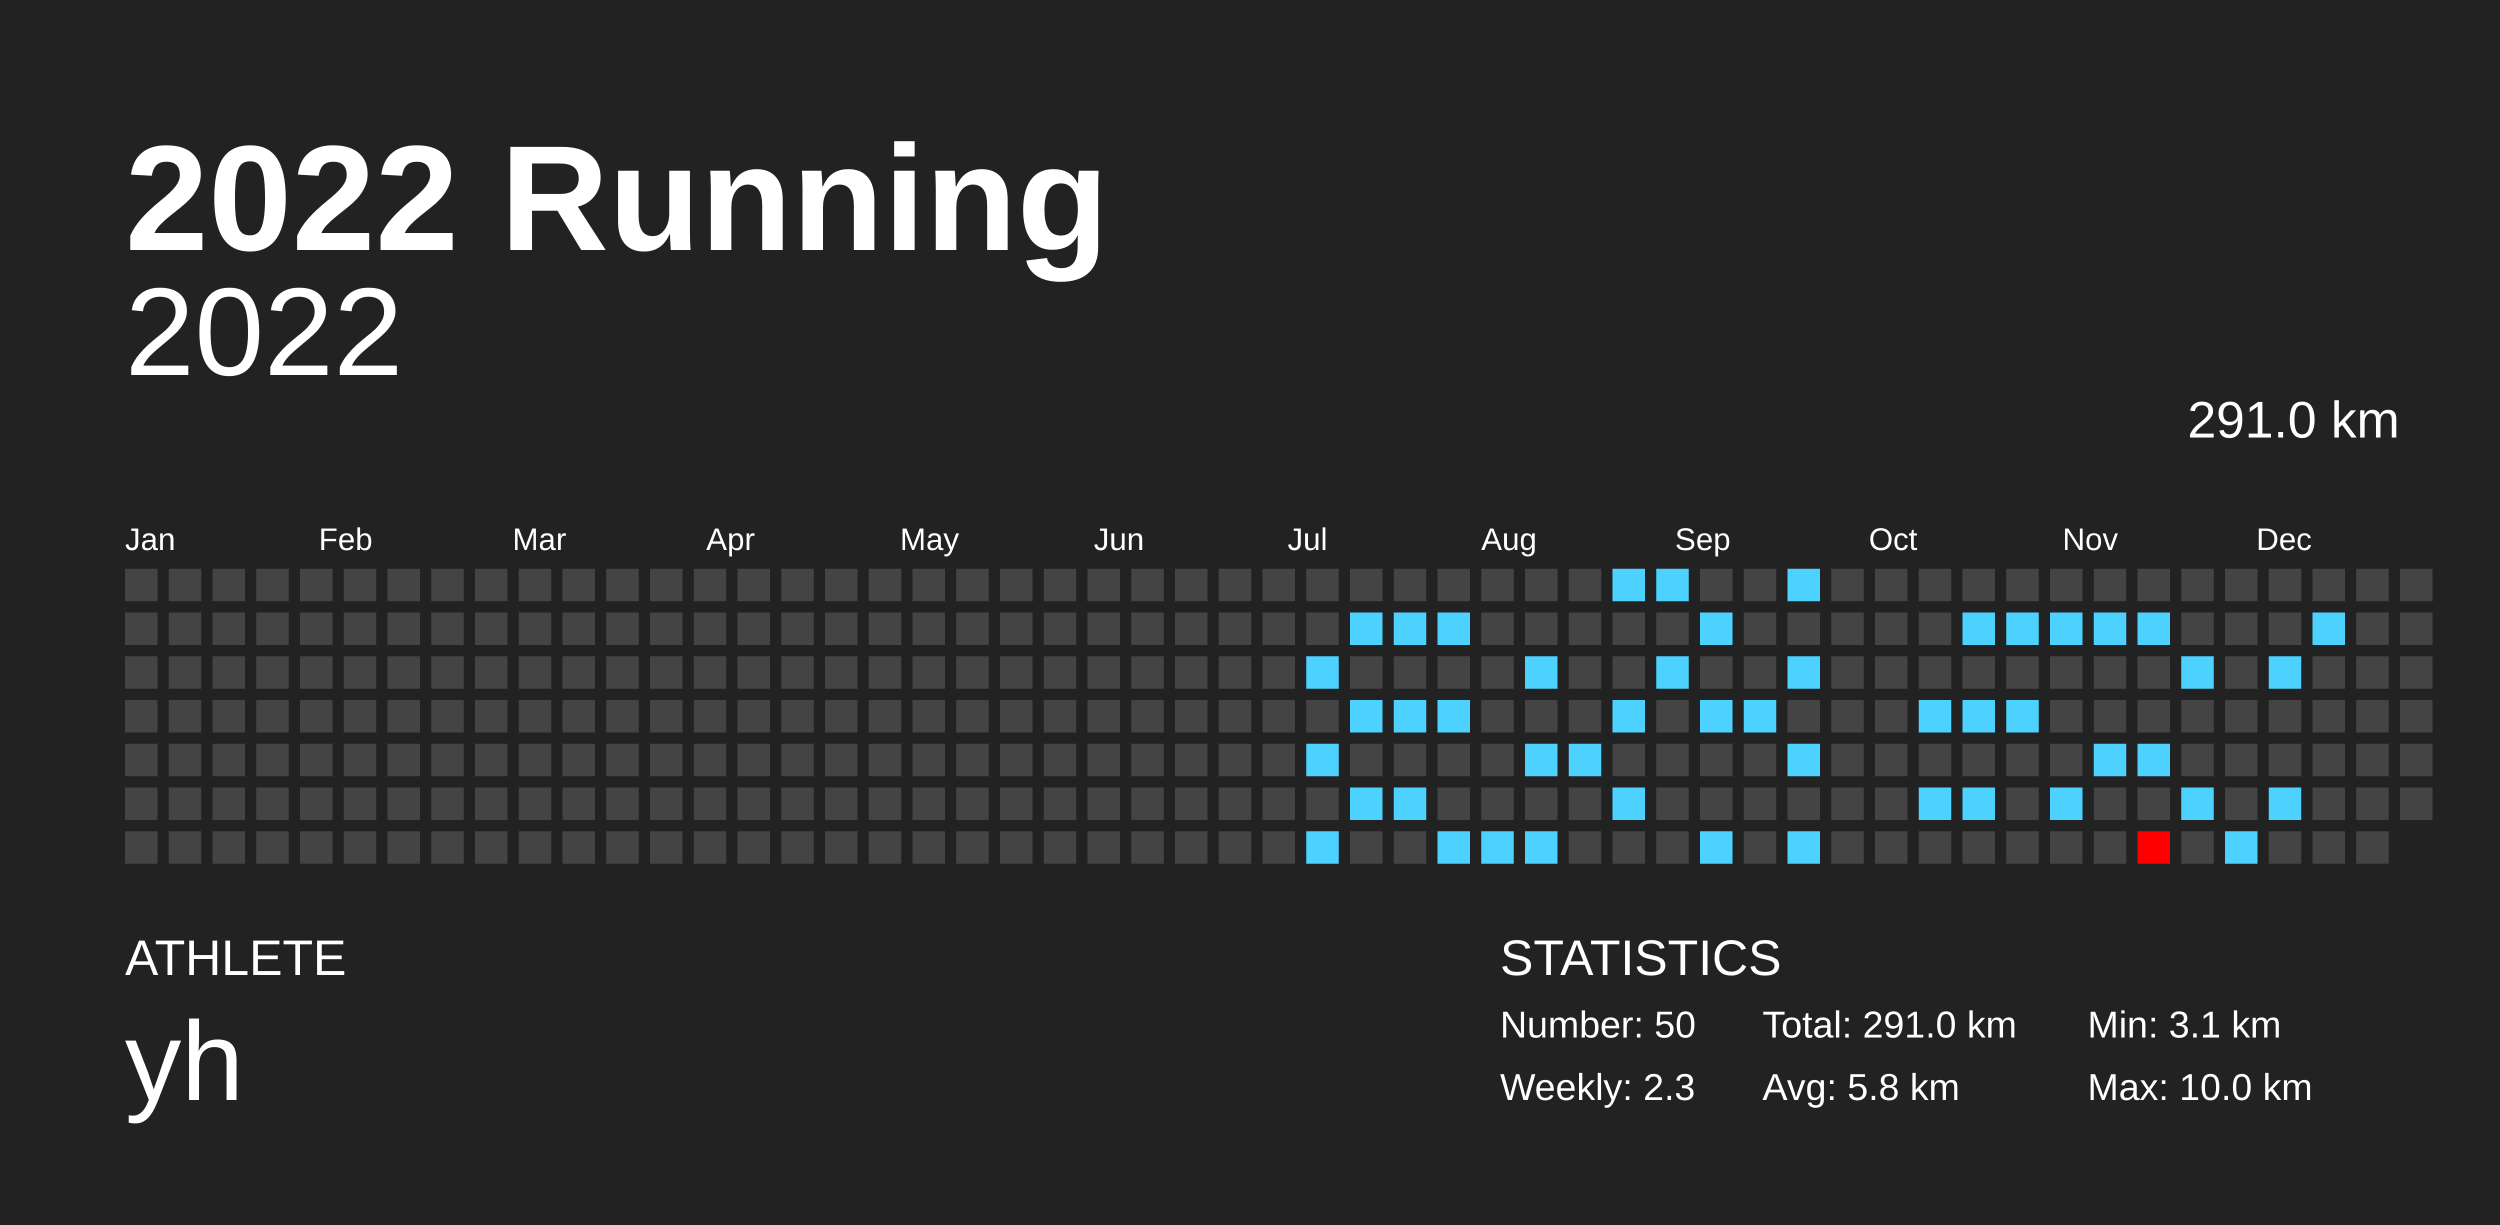
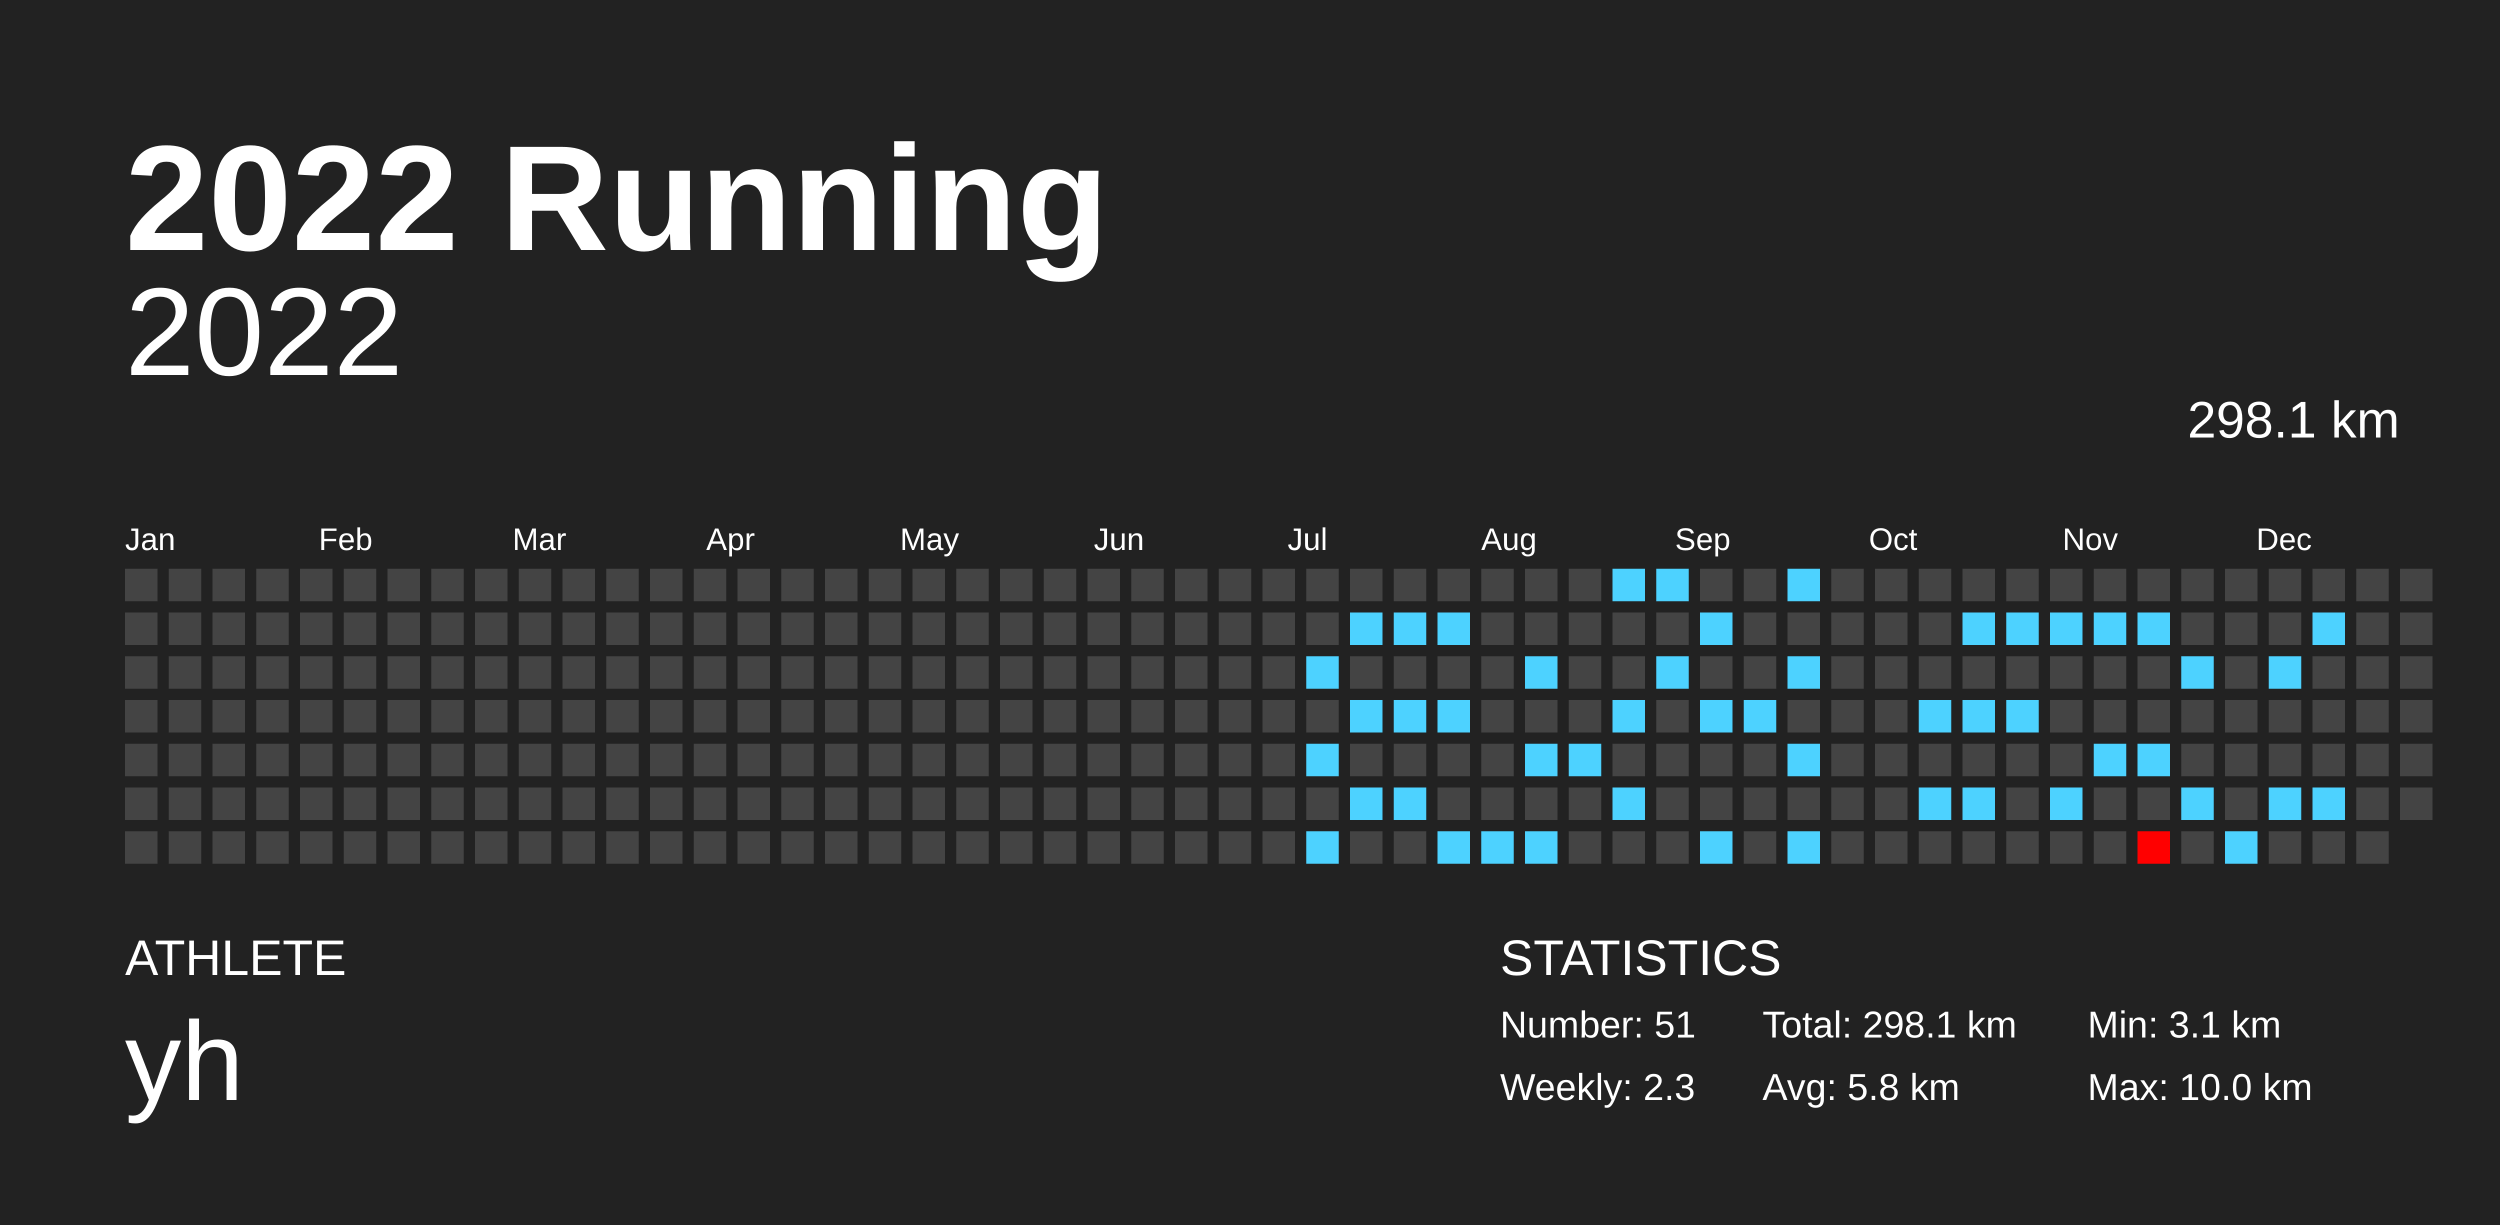
<svg xmlns="http://www.w3.org/2000/svg" baseProfile="full" height="98mm" version="1.1" viewBox="0,0,200,98" width="200mm">
  <defs />
  <rect fill="#222222" height="98" width="200" x="0" y="0" />
  <text fill="#FFFFFF" style="font-size:12px; font-family:Arial; font-weight:bold;" x="10" y="20">2022 Running</text>
  <text fill="#FFFFFF" style="font-size:4px; font-family:Arial" x="10" y="78">ATHLETE</text>
  <text fill="#FFFFFF" style="font-size:9px; font-family:Arial" x="10" y="88">yh</text>
  <text fill="#FFFFFF" style="font-size:4px; font-family:Arial" x="120" y="78">STATISTICS</text>
-   <text fill="#FFFFFF" style="font-size:3px; font-family:Arial" x="120" y="83">Number: 50</text>
+   <text fill="#FFFFFF" style="font-size:3px; font-family:Arial" x="120" y="83">Number: 51</text>
  <text fill="#FFFFFF" style="font-size:3px; font-family:Arial" x="120" y="88">Weekly: 2.3</text>
-   <text fill="#FFFFFF" style="font-size:3px; font-family:Arial" x="141" y="83">Total: 291.0 km</text>
+   <text fill="#FFFFFF" style="font-size:3px; font-family:Arial" x="141" y="83">Total: 298.1 km</text>
  <text fill="#FFFFFF" style="font-size:3px; font-family:Arial" x="141" y="88">Avg: 5.8 km</text>
  <text fill="#FFFFFF" style="font-size:3px; font-family:Arial" x="167" y="83">Min: 3.1 km</text>
  <text fill="#FFFFFF" style="font-size:3px; font-family:Arial" x="167" y="88">Max: 10.0 km</text>
  <text alignment-baseline="hanging" fill="#FFFFFF" style="font-size:10.0px; font-family:Arial;" x="10" y="30">2022</text>
-   <text alignment-baseline="hanging" fill="#FFFFFF" style="font-size:4.125px; font-family:Arial;" x="175" y="35">291.0 km</text>
+   <text alignment-baseline="hanging" fill="#FFFFFF" style="font-size:4.125px; font-family:Arial;" x="175" y="35">298.1 km</text>
  <text fill="#FFFFFF" style="font-size:2.5px; font-family:Arial" x="10.0" y="44">Jan</text>
  <text fill="#FFFFFF" style="font-size:2.5px; font-family:Arial" x="25.5" y="44">Feb</text>
  <text fill="#FFFFFF" style="font-size:2.5px; font-family:Arial" x="41.0" y="44">Mar</text>
  <text fill="#FFFFFF" style="font-size:2.5px; font-family:Arial" x="56.5" y="44">Apr</text>
  <text fill="#FFFFFF" style="font-size:2.5px; font-family:Arial" x="72.0" y="44">May</text>
  <text fill="#FFFFFF" style="font-size:2.5px; font-family:Arial" x="87.5" y="44">Jun</text>
  <text fill="#FFFFFF" style="font-size:2.5px; font-family:Arial" x="103.0" y="44">Jul</text>
  <text fill="#FFFFFF" style="font-size:2.5px; font-family:Arial" x="118.5" y="44">Aug</text>
  <text fill="#FFFFFF" style="font-size:2.5px; font-family:Arial" x="134.0" y="44">Sep</text>
  <text fill="#FFFFFF" style="font-size:2.5px; font-family:Arial" x="149.5" y="44">Oct</text>
  <text fill="#FFFFFF" style="font-size:2.5px; font-family:Arial" x="165.0" y="44">Nov</text>
  <text fill="#FFFFFF" style="font-size:2.5px; font-family:Arial" x="180.5" y="44">Dec</text>
  <rect fill="#444444" height="2.6" width="2.6" x="10.0" y="45.5" />
  <rect fill="#444444" height="2.6" width="2.6" x="10.0" y="49.0" />
  <rect fill="#444444" height="2.6" width="2.6" x="10.0" y="52.5" />
  <rect fill="#444444" height="2.6" width="2.6" x="10.0" y="56.0" />
  <rect fill="#444444" height="2.6" width="2.6" x="10.0" y="59.5" />
  <rect fill="#444444" height="2.6" width="2.6" x="10.0" y="63.0" />
  <rect fill="#444444" height="2.6" width="2.6" x="10.0" y="66.5" />
  <rect fill="#444444" height="2.6" width="2.6" x="13.5" y="45.5" />
  <rect fill="#444444" height="2.6" width="2.6" x="13.5" y="49.0" />
  <rect fill="#444444" height="2.6" width="2.6" x="13.5" y="52.5" />
  <rect fill="#444444" height="2.6" width="2.6" x="13.5" y="56.0" />
  <rect fill="#444444" height="2.6" width="2.6" x="13.5" y="59.5" />
  <rect fill="#444444" height="2.6" width="2.6" x="13.5" y="63.0" />
  <rect fill="#444444" height="2.6" width="2.6" x="13.5" y="66.5" />
  <rect fill="#444444" height="2.6" width="2.6" x="17.0" y="45.5" />
  <rect fill="#444444" height="2.6" width="2.6" x="17.0" y="49.0" />
  <rect fill="#444444" height="2.6" width="2.6" x="17.0" y="52.5" />
  <rect fill="#444444" height="2.6" width="2.6" x="17.0" y="56.0" />
  <rect fill="#444444" height="2.6" width="2.6" x="17.0" y="59.5" />
  <rect fill="#444444" height="2.6" width="2.6" x="17.0" y="63.0" />
  <rect fill="#444444" height="2.6" width="2.6" x="17.0" y="66.5" />
  <rect fill="#444444" height="2.6" width="2.6" x="20.5" y="45.5" />
  <rect fill="#444444" height="2.6" width="2.6" x="20.5" y="49.0" />
  <rect fill="#444444" height="2.6" width="2.6" x="20.5" y="52.5" />
  <rect fill="#444444" height="2.6" width="2.6" x="20.5" y="56.0" />
  <rect fill="#444444" height="2.6" width="2.6" x="20.5" y="59.5" />
  <rect fill="#444444" height="2.6" width="2.6" x="20.5" y="63.0" />
  <rect fill="#444444" height="2.6" width="2.6" x="20.5" y="66.5" />
  <rect fill="#444444" height="2.6" width="2.6" x="24.0" y="45.5" />
  <rect fill="#444444" height="2.6" width="2.6" x="24.0" y="49.0" />
  <rect fill="#444444" height="2.6" width="2.6" x="24.0" y="52.5" />
  <rect fill="#444444" height="2.6" width="2.6" x="24.0" y="56.0" />
  <rect fill="#444444" height="2.6" width="2.6" x="24.0" y="59.5" />
  <rect fill="#444444" height="2.6" width="2.6" x="24.0" y="63.0" />
  <rect fill="#444444" height="2.6" width="2.6" x="24.0" y="66.5" />
  <rect fill="#444444" height="2.6" width="2.6" x="27.5" y="45.5" />
  <rect fill="#444444" height="2.6" width="2.6" x="27.5" y="49.0" />
  <rect fill="#444444" height="2.6" width="2.6" x="27.5" y="52.5" />
  <rect fill="#444444" height="2.6" width="2.6" x="27.5" y="56.0" />
  <rect fill="#444444" height="2.6" width="2.6" x="27.5" y="59.5" />
  <rect fill="#444444" height="2.6" width="2.6" x="27.5" y="63.0" />
  <rect fill="#444444" height="2.6" width="2.6" x="27.5" y="66.5" />
  <rect fill="#444444" height="2.6" width="2.6" x="31.0" y="45.5" />
  <rect fill="#444444" height="2.6" width="2.6" x="31.0" y="49.0" />
  <rect fill="#444444" height="2.6" width="2.6" x="31.0" y="52.5" />
  <rect fill="#444444" height="2.6" width="2.6" x="31.0" y="56.0" />
  <rect fill="#444444" height="2.6" width="2.6" x="31.0" y="59.5" />
  <rect fill="#444444" height="2.6" width="2.6" x="31.0" y="63.0" />
  <rect fill="#444444" height="2.6" width="2.6" x="31.0" y="66.5" />
  <rect fill="#444444" height="2.6" width="2.6" x="34.5" y="45.5" />
  <rect fill="#444444" height="2.6" width="2.6" x="34.5" y="49.0" />
  <rect fill="#444444" height="2.6" width="2.6" x="34.5" y="52.5" />
  <rect fill="#444444" height="2.6" width="2.6" x="34.5" y="56.0" />
  <rect fill="#444444" height="2.6" width="2.6" x="34.5" y="59.5" />
  <rect fill="#444444" height="2.6" width="2.6" x="34.5" y="63.0" />
  <rect fill="#444444" height="2.6" width="2.6" x="34.5" y="66.5" />
  <rect fill="#444444" height="2.6" width="2.6" x="38.0" y="45.5" />
  <rect fill="#444444" height="2.6" width="2.6" x="38.0" y="49.0" />
  <rect fill="#444444" height="2.6" width="2.6" x="38.0" y="52.5" />
  <rect fill="#444444" height="2.6" width="2.6" x="38.0" y="56.0" />
  <rect fill="#444444" height="2.6" width="2.6" x="38.0" y="59.5" />
  <rect fill="#444444" height="2.6" width="2.6" x="38.0" y="63.0" />
  <rect fill="#444444" height="2.6" width="2.6" x="38.0" y="66.5" />
  <rect fill="#444444" height="2.6" width="2.6" x="41.5" y="45.5" />
  <rect fill="#444444" height="2.6" width="2.6" x="41.5" y="49.0" />
  <rect fill="#444444" height="2.6" width="2.6" x="41.5" y="52.5" />
  <rect fill="#444444" height="2.6" width="2.6" x="41.5" y="56.0" />
  <rect fill="#444444" height="2.6" width="2.6" x="41.5" y="59.5" />
  <rect fill="#444444" height="2.6" width="2.6" x="41.5" y="63.0" />
  <rect fill="#444444" height="2.6" width="2.6" x="41.5" y="66.5" />
  <rect fill="#444444" height="2.6" width="2.6" x="45.0" y="45.5" />
  <rect fill="#444444" height="2.6" width="2.6" x="45.0" y="49.0" />
  <rect fill="#444444" height="2.6" width="2.6" x="45.0" y="52.5" />
  <rect fill="#444444" height="2.6" width="2.6" x="45.0" y="56.0" />
  <rect fill="#444444" height="2.6" width="2.6" x="45.0" y="59.5" />
  <rect fill="#444444" height="2.6" width="2.6" x="45.0" y="63.0" />
  <rect fill="#444444" height="2.6" width="2.6" x="45.0" y="66.5" />
  <rect fill="#444444" height="2.6" width="2.6" x="48.5" y="45.5" />
  <rect fill="#444444" height="2.6" width="2.6" x="48.5" y="49.0" />
  <rect fill="#444444" height="2.6" width="2.6" x="48.5" y="52.5" />
  <rect fill="#444444" height="2.6" width="2.6" x="48.5" y="56.0" />
  <rect fill="#444444" height="2.6" width="2.6" x="48.5" y="59.5" />
  <rect fill="#444444" height="2.6" width="2.6" x="48.5" y="63.0" />
  <rect fill="#444444" height="2.6" width="2.6" x="48.5" y="66.5" />
  <rect fill="#444444" height="2.6" width="2.6" x="52.0" y="45.5" />
  <rect fill="#444444" height="2.6" width="2.6" x="52.0" y="49.0" />
  <rect fill="#444444" height="2.6" width="2.6" x="52.0" y="52.5" />
  <rect fill="#444444" height="2.6" width="2.6" x="52.0" y="56.0" />
  <rect fill="#444444" height="2.6" width="2.6" x="52.0" y="59.5" />
  <rect fill="#444444" height="2.6" width="2.6" x="52.0" y="63.0" />
  <rect fill="#444444" height="2.6" width="2.6" x="52.0" y="66.5" />
  <rect fill="#444444" height="2.6" width="2.6" x="55.5" y="45.5" />
  <rect fill="#444444" height="2.6" width="2.6" x="55.5" y="49.0" />
  <rect fill="#444444" height="2.6" width="2.6" x="55.5" y="52.5" />
  <rect fill="#444444" height="2.6" width="2.6" x="55.5" y="56.0" />
  <rect fill="#444444" height="2.6" width="2.6" x="55.5" y="59.5" />
  <rect fill="#444444" height="2.6" width="2.6" x="55.5" y="63.0" />
  <rect fill="#444444" height="2.6" width="2.6" x="55.5" y="66.5" />
  <rect fill="#444444" height="2.6" width="2.6" x="59.0" y="45.5" />
  <rect fill="#444444" height="2.6" width="2.6" x="59.0" y="49.0" />
  <rect fill="#444444" height="2.6" width="2.6" x="59.0" y="52.5" />
  <rect fill="#444444" height="2.6" width="2.6" x="59.0" y="56.0" />
  <rect fill="#444444" height="2.6" width="2.6" x="59.0" y="59.5" />
  <rect fill="#444444" height="2.6" width="2.6" x="59.0" y="63.0" />
  <rect fill="#444444" height="2.6" width="2.6" x="59.0" y="66.5" />
  <rect fill="#444444" height="2.6" width="2.6" x="62.5" y="45.5" />
  <rect fill="#444444" height="2.6" width="2.6" x="62.5" y="49.0" />
  <rect fill="#444444" height="2.6" width="2.6" x="62.5" y="52.5" />
  <rect fill="#444444" height="2.6" width="2.6" x="62.5" y="56.0" />
  <rect fill="#444444" height="2.6" width="2.6" x="62.5" y="59.5" />
  <rect fill="#444444" height="2.6" width="2.6" x="62.5" y="63.0" />
  <rect fill="#444444" height="2.6" width="2.6" x="62.5" y="66.5" />
  <rect fill="#444444" height="2.6" width="2.6" x="66.0" y="45.5" />
  <rect fill="#444444" height="2.6" width="2.6" x="66.0" y="49.0" />
  <rect fill="#444444" height="2.6" width="2.6" x="66.0" y="52.5" />
  <rect fill="#444444" height="2.6" width="2.6" x="66.0" y="56.0" />
  <rect fill="#444444" height="2.6" width="2.6" x="66.0" y="59.5" />
  <rect fill="#444444" height="2.6" width="2.6" x="66.0" y="63.0" />
  <rect fill="#444444" height="2.6" width="2.6" x="66.0" y="66.5" />
  <rect fill="#444444" height="2.6" width="2.6" x="69.5" y="45.5" />
  <rect fill="#444444" height="2.6" width="2.6" x="69.5" y="49.0" />
  <rect fill="#444444" height="2.6" width="2.6" x="69.5" y="52.5" />
  <rect fill="#444444" height="2.6" width="2.6" x="69.5" y="56.0" />
  <rect fill="#444444" height="2.6" width="2.6" x="69.5" y="59.5" />
  <rect fill="#444444" height="2.6" width="2.6" x="69.5" y="63.0" />
  <rect fill="#444444" height="2.6" width="2.6" x="69.5" y="66.5" />
  <rect fill="#444444" height="2.6" width="2.6" x="73.0" y="45.5" />
  <rect fill="#444444" height="2.6" width="2.6" x="73.0" y="49.0" />
  <rect fill="#444444" height="2.6" width="2.6" x="73.0" y="52.5" />
  <rect fill="#444444" height="2.6" width="2.6" x="73.0" y="56.0" />
  <rect fill="#444444" height="2.6" width="2.6" x="73.0" y="59.5" />
  <rect fill="#444444" height="2.6" width="2.6" x="73.0" y="63.0" />
  <rect fill="#444444" height="2.6" width="2.6" x="73.0" y="66.5" />
  <rect fill="#444444" height="2.6" width="2.6" x="76.5" y="45.5" />
  <rect fill="#444444" height="2.6" width="2.6" x="76.5" y="49.0" />
  <rect fill="#444444" height="2.6" width="2.6" x="76.5" y="52.5" />
  <rect fill="#444444" height="2.6" width="2.6" x="76.5" y="56.0" />
  <rect fill="#444444" height="2.6" width="2.6" x="76.5" y="59.5" />
  <rect fill="#444444" height="2.6" width="2.6" x="76.5" y="63.0" />
  <rect fill="#444444" height="2.6" width="2.6" x="76.5" y="66.5" />
  <rect fill="#444444" height="2.6" width="2.6" x="80.0" y="45.5" />
  <rect fill="#444444" height="2.6" width="2.6" x="80.0" y="49.0" />
  <rect fill="#444444" height="2.6" width="2.6" x="80.0" y="52.5" />
  <rect fill="#444444" height="2.6" width="2.6" x="80.0" y="56.0" />
  <rect fill="#444444" height="2.6" width="2.6" x="80.0" y="59.5" />
  <rect fill="#444444" height="2.6" width="2.6" x="80.0" y="63.0" />
  <rect fill="#444444" height="2.6" width="2.6" x="80.0" y="66.5" />
  <rect fill="#444444" height="2.6" width="2.6" x="83.5" y="45.5" />
  <rect fill="#444444" height="2.6" width="2.6" x="83.5" y="49.0" />
  <rect fill="#444444" height="2.6" width="2.6" x="83.5" y="52.5" />
  <rect fill="#444444" height="2.6" width="2.6" x="83.5" y="56.0" />
  <rect fill="#444444" height="2.6" width="2.6" x="83.5" y="59.5" />
  <rect fill="#444444" height="2.6" width="2.6" x="83.5" y="63.0" />
  <rect fill="#444444" height="2.6" width="2.6" x="83.5" y="66.5" />
  <rect fill="#444444" height="2.6" width="2.6" x="87.0" y="45.5" />
  <rect fill="#444444" height="2.6" width="2.6" x="87.0" y="49.0" />
  <rect fill="#444444" height="2.6" width="2.6" x="87.0" y="52.5" />
  <rect fill="#444444" height="2.6" width="2.6" x="87.0" y="56.0" />
  <rect fill="#444444" height="2.6" width="2.6" x="87.0" y="59.5" />
  <rect fill="#444444" height="2.6" width="2.6" x="87.0" y="63.0" />
  <rect fill="#444444" height="2.6" width="2.6" x="87.0" y="66.5" />
  <rect fill="#444444" height="2.6" width="2.6" x="90.5" y="45.5" />
  <rect fill="#444444" height="2.6" width="2.6" x="90.5" y="49.0" />
  <rect fill="#444444" height="2.6" width="2.6" x="90.5" y="52.5" />
  <rect fill="#444444" height="2.6" width="2.6" x="90.5" y="56.0" />
  <rect fill="#444444" height="2.6" width="2.6" x="90.5" y="59.5" />
  <rect fill="#444444" height="2.6" width="2.6" x="90.5" y="63.0" />
  <rect fill="#444444" height="2.6" width="2.6" x="90.5" y="66.5" />
  <rect fill="#444444" height="2.6" width="2.6" x="94.0" y="45.5" />
  <rect fill="#444444" height="2.6" width="2.6" x="94.0" y="49.0" />
  <rect fill="#444444" height="2.6" width="2.6" x="94.0" y="52.5" />
  <rect fill="#444444" height="2.6" width="2.6" x="94.0" y="56.0" />
  <rect fill="#444444" height="2.6" width="2.6" x="94.0" y="59.5" />
  <rect fill="#444444" height="2.6" width="2.6" x="94.0" y="63.0" />
  <rect fill="#444444" height="2.6" width="2.6" x="94.0" y="66.5" />
  <rect fill="#444444" height="2.6" width="2.6" x="97.5" y="45.5" />
  <rect fill="#444444" height="2.6" width="2.6" x="97.5" y="49.0" />
  <rect fill="#444444" height="2.6" width="2.6" x="97.5" y="52.5" />
  <rect fill="#444444" height="2.6" width="2.6" x="97.5" y="56.0" />
  <rect fill="#444444" height="2.6" width="2.6" x="97.5" y="59.5" />
  <rect fill="#444444" height="2.6" width="2.6" x="97.5" y="63.0" />
  <rect fill="#444444" height="2.6" width="2.6" x="97.5" y="66.5" />
  <rect fill="#444444" height="2.6" width="2.6" x="101.0" y="45.5" />
  <rect fill="#444444" height="2.6" width="2.6" x="101.0" y="49.0" />
  <rect fill="#444444" height="2.6" width="2.6" x="101.0" y="52.5" />
  <rect fill="#444444" height="2.6" width="2.6" x="101.0" y="56.0" />
  <rect fill="#444444" height="2.6" width="2.6" x="101.0" y="59.5" />
  <rect fill="#444444" height="2.6" width="2.6" x="101.0" y="63.0" />
  <rect fill="#444444" height="2.6" width="2.6" x="101.0" y="66.5" />
  <rect fill="#444444" height="2.6" width="2.6" x="104.5" y="45.5" />
  <rect fill="#444444" height="2.6" width="2.6" x="104.5" y="49.0" />
  <rect fill="#4dd2ff" height="2.6" width="2.6" x="104.5" y="52.5" />
  <rect fill="#444444" height="2.6" width="2.6" x="104.5" y="56.0" />
  <rect fill="#4dd2ff" height="2.6" width="2.6" x="104.5" y="59.5" />
  <rect fill="#444444" height="2.6" width="2.6" x="104.5" y="63.0" />
  <rect fill="#4dd2ff" height="2.6" width="2.6" x="104.5" y="66.5" />
  <rect fill="#444444" height="2.6" width="2.6" x="108.0" y="45.5" />
  <rect fill="#4dd2ff" height="2.6" width="2.6" x="108.0" y="49.0" />
  <rect fill="#444444" height="2.6" width="2.6" x="108.0" y="52.5" />
  <rect fill="#4dd2ff" height="2.6" width="2.6" x="108.0" y="56.0" />
  <rect fill="#444444" height="2.6" width="2.6" x="108.0" y="59.5" />
  <rect fill="#4dd2ff" height="2.6" width="2.6" x="108.0" y="63.0" />
  <rect fill="#444444" height="2.6" width="2.6" x="108.0" y="66.5" />
  <rect fill="#444444" height="2.6" width="2.6" x="111.5" y="45.5" />
  <rect fill="#4dd2ff" height="2.6" width="2.6" x="111.5" y="49.0" />
  <rect fill="#444444" height="2.6" width="2.6" x="111.5" y="52.5" />
  <rect fill="#4dd2ff" height="2.6" width="2.6" x="111.5" y="56.0" />
  <rect fill="#444444" height="2.6" width="2.6" x="111.5" y="59.5" />
  <rect fill="#4dd2ff" height="2.6" width="2.6" x="111.5" y="63.0" />
  <rect fill="#444444" height="2.6" width="2.6" x="111.5" y="66.5" />
  <rect fill="#444444" height="2.6" width="2.6" x="115.0" y="45.5" />
  <rect fill="#4dd2ff" height="2.6" width="2.6" x="115.0" y="49.0" />
  <rect fill="#444444" height="2.6" width="2.6" x="115.0" y="52.5" />
  <rect fill="#4dd2ff" height="2.6" width="2.6" x="115.0" y="56.0" />
  <rect fill="#444444" height="2.6" width="2.6" x="115.0" y="59.5" />
  <rect fill="#444444" height="2.6" width="2.6" x="115.0" y="63.0" />
  <rect fill="#4dd2ff" height="2.6" width="2.6" x="115.0" y="66.5" />
  <rect fill="#444444" height="2.6" width="2.6" x="118.5" y="45.5" />
  <rect fill="#444444" height="2.6" width="2.6" x="118.5" y="49.0" />
  <rect fill="#444444" height="2.6" width="2.6" x="118.5" y="52.5" />
  <rect fill="#444444" height="2.6" width="2.6" x="118.5" y="56.0" />
  <rect fill="#444444" height="2.6" width="2.6" x="118.5" y="59.5" />
  <rect fill="#444444" height="2.6" width="2.6" x="118.5" y="63.0" />
  <rect fill="#4dd2ff" height="2.6" width="2.6" x="118.5" y="66.5" />
  <rect fill="#444444" height="2.6" width="2.6" x="122.0" y="45.5" />
  <rect fill="#444444" height="2.6" width="2.6" x="122.0" y="49.0" />
  <rect fill="#4dd2ff" height="2.6" width="2.6" x="122.0" y="52.5" />
  <rect fill="#444444" height="2.6" width="2.6" x="122.0" y="56.0" />
  <rect fill="#4dd2ff" height="2.6" width="2.6" x="122.0" y="59.5" />
  <rect fill="#444444" height="2.6" width="2.6" x="122.0" y="63.0" />
  <rect fill="#4dd2ff" height="2.6" width="2.6" x="122.0" y="66.5" />
  <rect fill="#444444" height="2.6" width="2.6" x="125.5" y="45.5" />
  <rect fill="#444444" height="2.6" width="2.6" x="125.5" y="49.0" />
  <rect fill="#444444" height="2.6" width="2.6" x="125.5" y="52.5" />
  <rect fill="#444444" height="2.6" width="2.6" x="125.5" y="56.0" />
  <rect fill="#4dd2ff" height="2.6" width="2.6" x="125.5" y="59.5" />
  <rect fill="#444444" height="2.6" width="2.6" x="125.5" y="63.0" />
  <rect fill="#444444" height="2.6" width="2.6" x="125.5" y="66.5" />
  <rect fill="#4dd2ff" height="2.6" width="2.6" x="129.0" y="45.5" />
  <rect fill="#444444" height="2.6" width="2.6" x="129.0" y="49.0" />
  <rect fill="#444444" height="2.6" width="2.6" x="129.0" y="52.5" />
  <rect fill="#4dd2ff" height="2.6" width="2.6" x="129.0" y="56.0" />
  <rect fill="#444444" height="2.6" width="2.6" x="129.0" y="59.5" />
  <rect fill="#4dd2ff" height="2.6" width="2.6" x="129.0" y="63.0" />
  <rect fill="#444444" height="2.6" width="2.6" x="129.0" y="66.5" />
  <rect fill="#4dd2ff" height="2.6" width="2.6" x="132.5" y="45.5" />
  <rect fill="#444444" height="2.6" width="2.6" x="132.5" y="49.0" />
  <rect fill="#4dd2ff" height="2.6" width="2.6" x="132.5" y="52.5" />
  <rect fill="#444444" height="2.6" width="2.6" x="132.5" y="56.0" />
  <rect fill="#444444" height="2.6" width="2.6" x="132.5" y="59.5" />
  <rect fill="#444444" height="2.6" width="2.6" x="132.5" y="63.0" />
  <rect fill="#444444" height="2.6" width="2.6" x="132.5" y="66.5" />
  <rect fill="#444444" height="2.6" width="2.6" x="136.0" y="45.5" />
  <rect fill="#4dd2ff" height="2.6" width="2.6" x="136.0" y="49.0" />
  <rect fill="#444444" height="2.6" width="2.6" x="136.0" y="52.5" />
  <rect fill="#4dd2ff" height="2.6" width="2.6" x="136.0" y="56.0" />
  <rect fill="#444444" height="2.6" width="2.6" x="136.0" y="59.5" />
  <rect fill="#444444" height="2.6" width="2.6" x="136.0" y="63.0" />
  <rect fill="#4dd2ff" height="2.6" width="2.6" x="136.0" y="66.5" />
  <rect fill="#444444" height="2.6" width="2.6" x="139.5" y="45.5" />
  <rect fill="#444444" height="2.6" width="2.6" x="139.5" y="49.0" />
  <rect fill="#444444" height="2.6" width="2.6" x="139.5" y="52.5" />
  <rect fill="#4dd2ff" height="2.6" width="2.6" x="139.5" y="56.0" />
  <rect fill="#444444" height="2.6" width="2.6" x="139.5" y="59.5" />
  <rect fill="#444444" height="2.6" width="2.6" x="139.5" y="63.0" />
  <rect fill="#444444" height="2.6" width="2.6" x="139.5" y="66.5" />
  <rect fill="#4dd2ff" height="2.6" width="2.6" x="143.0" y="45.5" />
  <rect fill="#444444" height="2.6" width="2.6" x="143.0" y="49.0" />
  <rect fill="#4dd2ff" height="2.6" width="2.6" x="143.0" y="52.5" />
  <rect fill="#444444" height="2.6" width="2.6" x="143.0" y="56.0" />
  <rect fill="#4dd2ff" height="2.6" width="2.6" x="143.0" y="59.5" />
  <rect fill="#444444" height="2.6" width="2.6" x="143.0" y="63.0" />
  <rect fill="#4dd2ff" height="2.6" width="2.6" x="143.0" y="66.5" />
  <rect fill="#444444" height="2.6" width="2.6" x="146.5" y="45.5" />
  <rect fill="#444444" height="2.6" width="2.6" x="146.5" y="49.0" />
  <rect fill="#444444" height="2.6" width="2.6" x="146.5" y="52.5" />
  <rect fill="#444444" height="2.6" width="2.6" x="146.5" y="56.0" />
  <rect fill="#444444" height="2.6" width="2.6" x="146.5" y="59.5" />
  <rect fill="#444444" height="2.6" width="2.6" x="146.5" y="63.0" />
  <rect fill="#444444" height="2.6" width="2.6" x="146.5" y="66.5" />
  <rect fill="#444444" height="2.6" width="2.6" x="150.0" y="45.5" />
  <rect fill="#444444" height="2.6" width="2.6" x="150.0" y="49.0" />
  <rect fill="#444444" height="2.6" width="2.6" x="150.0" y="52.5" />
  <rect fill="#444444" height="2.6" width="2.6" x="150.0" y="56.0" />
  <rect fill="#444444" height="2.6" width="2.6" x="150.0" y="59.5" />
  <rect fill="#444444" height="2.6" width="2.6" x="150.0" y="63.0" />
  <rect fill="#444444" height="2.6" width="2.6" x="150.0" y="66.5" />
  <rect fill="#444444" height="2.6" width="2.6" x="153.5" y="45.5" />
  <rect fill="#444444" height="2.6" width="2.6" x="153.5" y="49.0" />
  <rect fill="#444444" height="2.6" width="2.6" x="153.5" y="52.5" />
  <rect fill="#4dd2ff" height="2.6" width="2.6" x="153.5" y="56.0" />
  <rect fill="#444444" height="2.6" width="2.6" x="153.5" y="59.5" />
  <rect fill="#4dd2ff" height="2.6" width="2.6" x="153.5" y="63.0" />
  <rect fill="#444444" height="2.6" width="2.6" x="153.5" y="66.5" />
  <rect fill="#444444" height="2.6" width="2.6" x="157.0" y="45.5" />
  <rect fill="#4dd2ff" height="2.6" width="2.6" x="157.0" y="49.0" />
  <rect fill="#444444" height="2.6" width="2.6" x="157.0" y="52.5" />
  <rect fill="#4dd2ff" height="2.6" width="2.6" x="157.0" y="56.0" />
  <rect fill="#444444" height="2.6" width="2.6" x="157.0" y="59.5" />
  <rect fill="#4dd2ff" height="2.6" width="2.6" x="157.0" y="63.0" />
  <rect fill="#444444" height="2.6" width="2.6" x="157.0" y="66.5" />
  <rect fill="#444444" height="2.6" width="2.6" x="160.5" y="45.5" />
  <rect fill="#4dd2ff" height="2.6" width="2.6" x="160.5" y="49.0" />
  <rect fill="#444444" height="2.6" width="2.6" x="160.5" y="52.5" />
  <rect fill="#4dd2ff" height="2.6" width="2.6" x="160.5" y="56.0" />
  <rect fill="#444444" height="2.6" width="2.6" x="160.5" y="59.5" />
  <rect fill="#444444" height="2.6" width="2.6" x="160.5" y="63.0" />
  <rect fill="#444444" height="2.6" width="2.6" x="160.5" y="66.5" />
  <rect fill="#444444" height="2.6" width="2.6" x="164.0" y="45.5" />
  <rect fill="#4dd2ff" height="2.6" width="2.6" x="164.0" y="49.0" />
  <rect fill="#444444" height="2.6" width="2.6" x="164.0" y="52.5" />
  <rect fill="#444444" height="2.6" width="2.6" x="164.0" y="56.0" />
  <rect fill="#444444" height="2.6" width="2.6" x="164.0" y="59.5" />
  <rect fill="#4dd2ff" height="2.6" width="2.6" x="164.0" y="63.0" />
  <rect fill="#444444" height="2.6" width="2.6" x="164.0" y="66.5" />
  <rect fill="#444444" height="2.6" width="2.6" x="167.5" y="45.5" />
  <rect fill="#4dd2ff" height="2.6" width="2.6" x="167.5" y="49.0" />
  <rect fill="#444444" height="2.6" width="2.6" x="167.5" y="52.5" />
  <rect fill="#444444" height="2.6" width="2.6" x="167.5" y="56.0" />
  <rect fill="#4dd2ff" height="2.6" width="2.6" x="167.5" y="59.5" />
  <rect fill="#444444" height="2.6" width="2.6" x="167.5" y="63.0" />
  <rect fill="#444444" height="2.6" width="2.6" x="167.5" y="66.5" />
  <rect fill="#444444" height="2.6" width="2.6" x="171.0" y="45.5" />
  <rect fill="#4dd2ff" height="2.6" width="2.6" x="171.0" y="49.0" />
  <rect fill="#444444" height="2.6" width="2.6" x="171.0" y="52.5" />
  <rect fill="#444444" height="2.6" width="2.6" x="171.0" y="56.0" />
  <rect fill="#4dd2ff" height="2.6" width="2.6" x="171.0" y="59.5" />
  <rect fill="#444444" height="2.6" width="2.6" x="171.0" y="63.0" />
  <rect fill="#ff0000" height="2.6" width="2.6" x="171.0" y="66.5" />
  <rect fill="#444444" height="2.6" width="2.6" x="174.5" y="45.5" />
  <rect fill="#444444" height="2.6" width="2.6" x="174.5" y="49.0" />
  <rect fill="#4dd2ff" height="2.6" width="2.6" x="174.5" y="52.5" />
  <rect fill="#444444" height="2.6" width="2.6" x="174.5" y="56.0" />
  <rect fill="#444444" height="2.6" width="2.6" x="174.5" y="59.5" />
  <rect fill="#4dd2ff" height="2.6" width="2.6" x="174.5" y="63.0" />
  <rect fill="#444444" height="2.6" width="2.6" x="174.5" y="66.5" />
  <rect fill="#444444" height="2.6" width="2.6" x="178.0" y="45.5" />
  <rect fill="#444444" height="2.6" width="2.6" x="178.0" y="49.0" />
  <rect fill="#444444" height="2.6" width="2.6" x="178.0" y="52.5" />
  <rect fill="#444444" height="2.6" width="2.6" x="178.0" y="56.0" />
  <rect fill="#444444" height="2.6" width="2.6" x="178.0" y="59.5" />
  <rect fill="#444444" height="2.6" width="2.6" x="178.0" y="63.0" />
  <rect fill="#4dd2ff" height="2.6" width="2.6" x="178.0" y="66.5" />
  <rect fill="#444444" height="2.6" width="2.6" x="181.5" y="45.5" />
  <rect fill="#444444" height="2.6" width="2.6" x="181.5" y="49.0" />
  <rect fill="#4dd2ff" height="2.6" width="2.6" x="181.5" y="52.5" />
  <rect fill="#444444" height="2.6" width="2.6" x="181.5" y="56.0" />
  <rect fill="#444444" height="2.6" width="2.6" x="181.5" y="59.5" />
  <rect fill="#4dd2ff" height="2.6" width="2.6" x="181.5" y="63.0" />
  <rect fill="#444444" height="2.6" width="2.6" x="181.5" y="66.5" />
  <rect fill="#444444" height="2.6" width="2.6" x="185.0" y="45.5" />
  <rect fill="#4dd2ff" height="2.6" width="2.6" x="185.0" y="49.0" />
  <rect fill="#444444" height="2.6" width="2.6" x="185.0" y="52.5" />
  <rect fill="#444444" height="2.6" width="2.6" x="185.0" y="56.0" />
  <rect fill="#444444" height="2.6" width="2.6" x="185.0" y="59.5" />
-   <rect fill="#444444" height="2.6" width="2.6" x="185.0" y="63.0" />
+   <rect fill="#4dd2ff" height="2.6" width="2.6" x="185.0" y="63.0" />
  <rect fill="#444444" height="2.6" width="2.6" x="185.0" y="66.5" />
  <rect fill="#444444" height="2.6" width="2.6" x="188.5" y="45.5" />
  <rect fill="#444444" height="2.6" width="2.6" x="188.5" y="49.0" />
  <rect fill="#444444" height="2.6" width="2.6" x="188.5" y="52.5" />
  <rect fill="#444444" height="2.6" width="2.6" x="188.5" y="56.0" />
  <rect fill="#444444" height="2.6" width="2.6" x="188.5" y="59.5" />
  <rect fill="#444444" height="2.6" width="2.6" x="188.5" y="63.0" />
  <rect fill="#444444" height="2.6" width="2.6" x="188.5" y="66.5" />
  <rect fill="#444444" height="2.6" width="2.6" x="192.0" y="45.5" />
  <rect fill="#444444" height="2.6" width="2.6" x="192.0" y="49.0" />
  <rect fill="#444444" height="2.6" width="2.6" x="192.0" y="52.5" />
  <rect fill="#444444" height="2.6" width="2.6" x="192.0" y="56.0" />
  <rect fill="#444444" height="2.6" width="2.6" x="192.0" y="59.5" />
  <rect fill="#444444" height="2.6" width="2.6" x="192.0" y="63.0" />
</svg>
